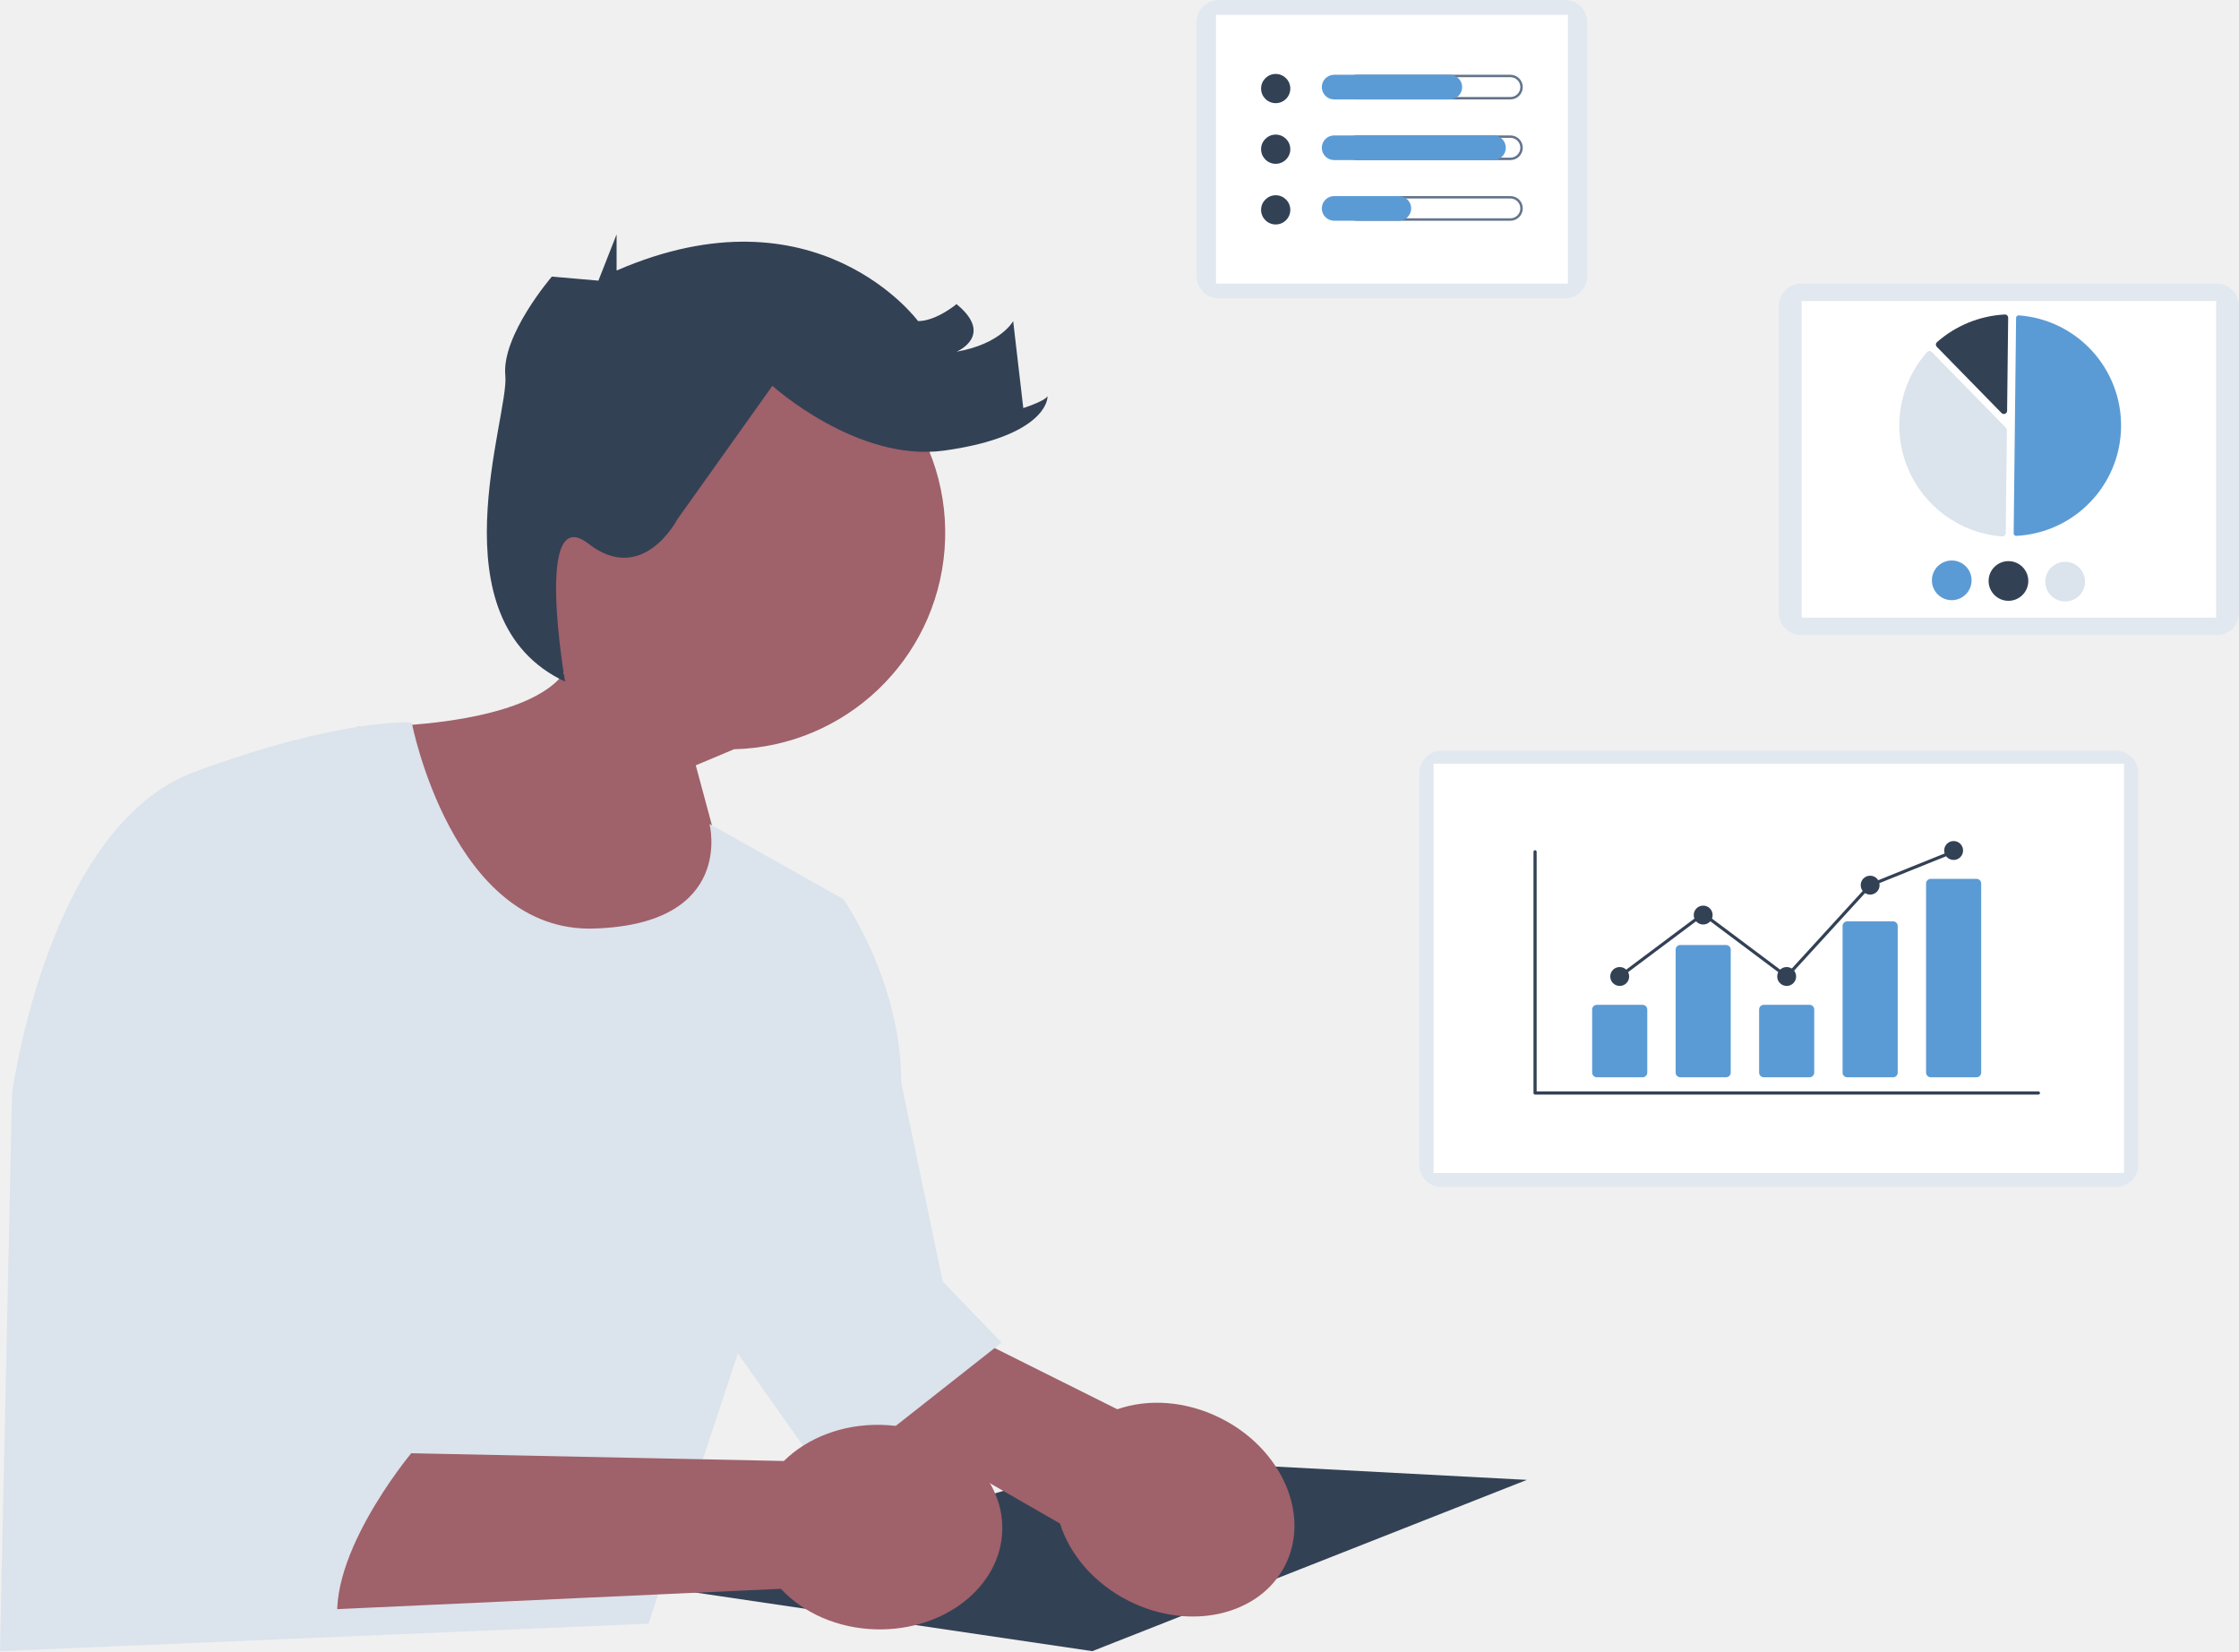
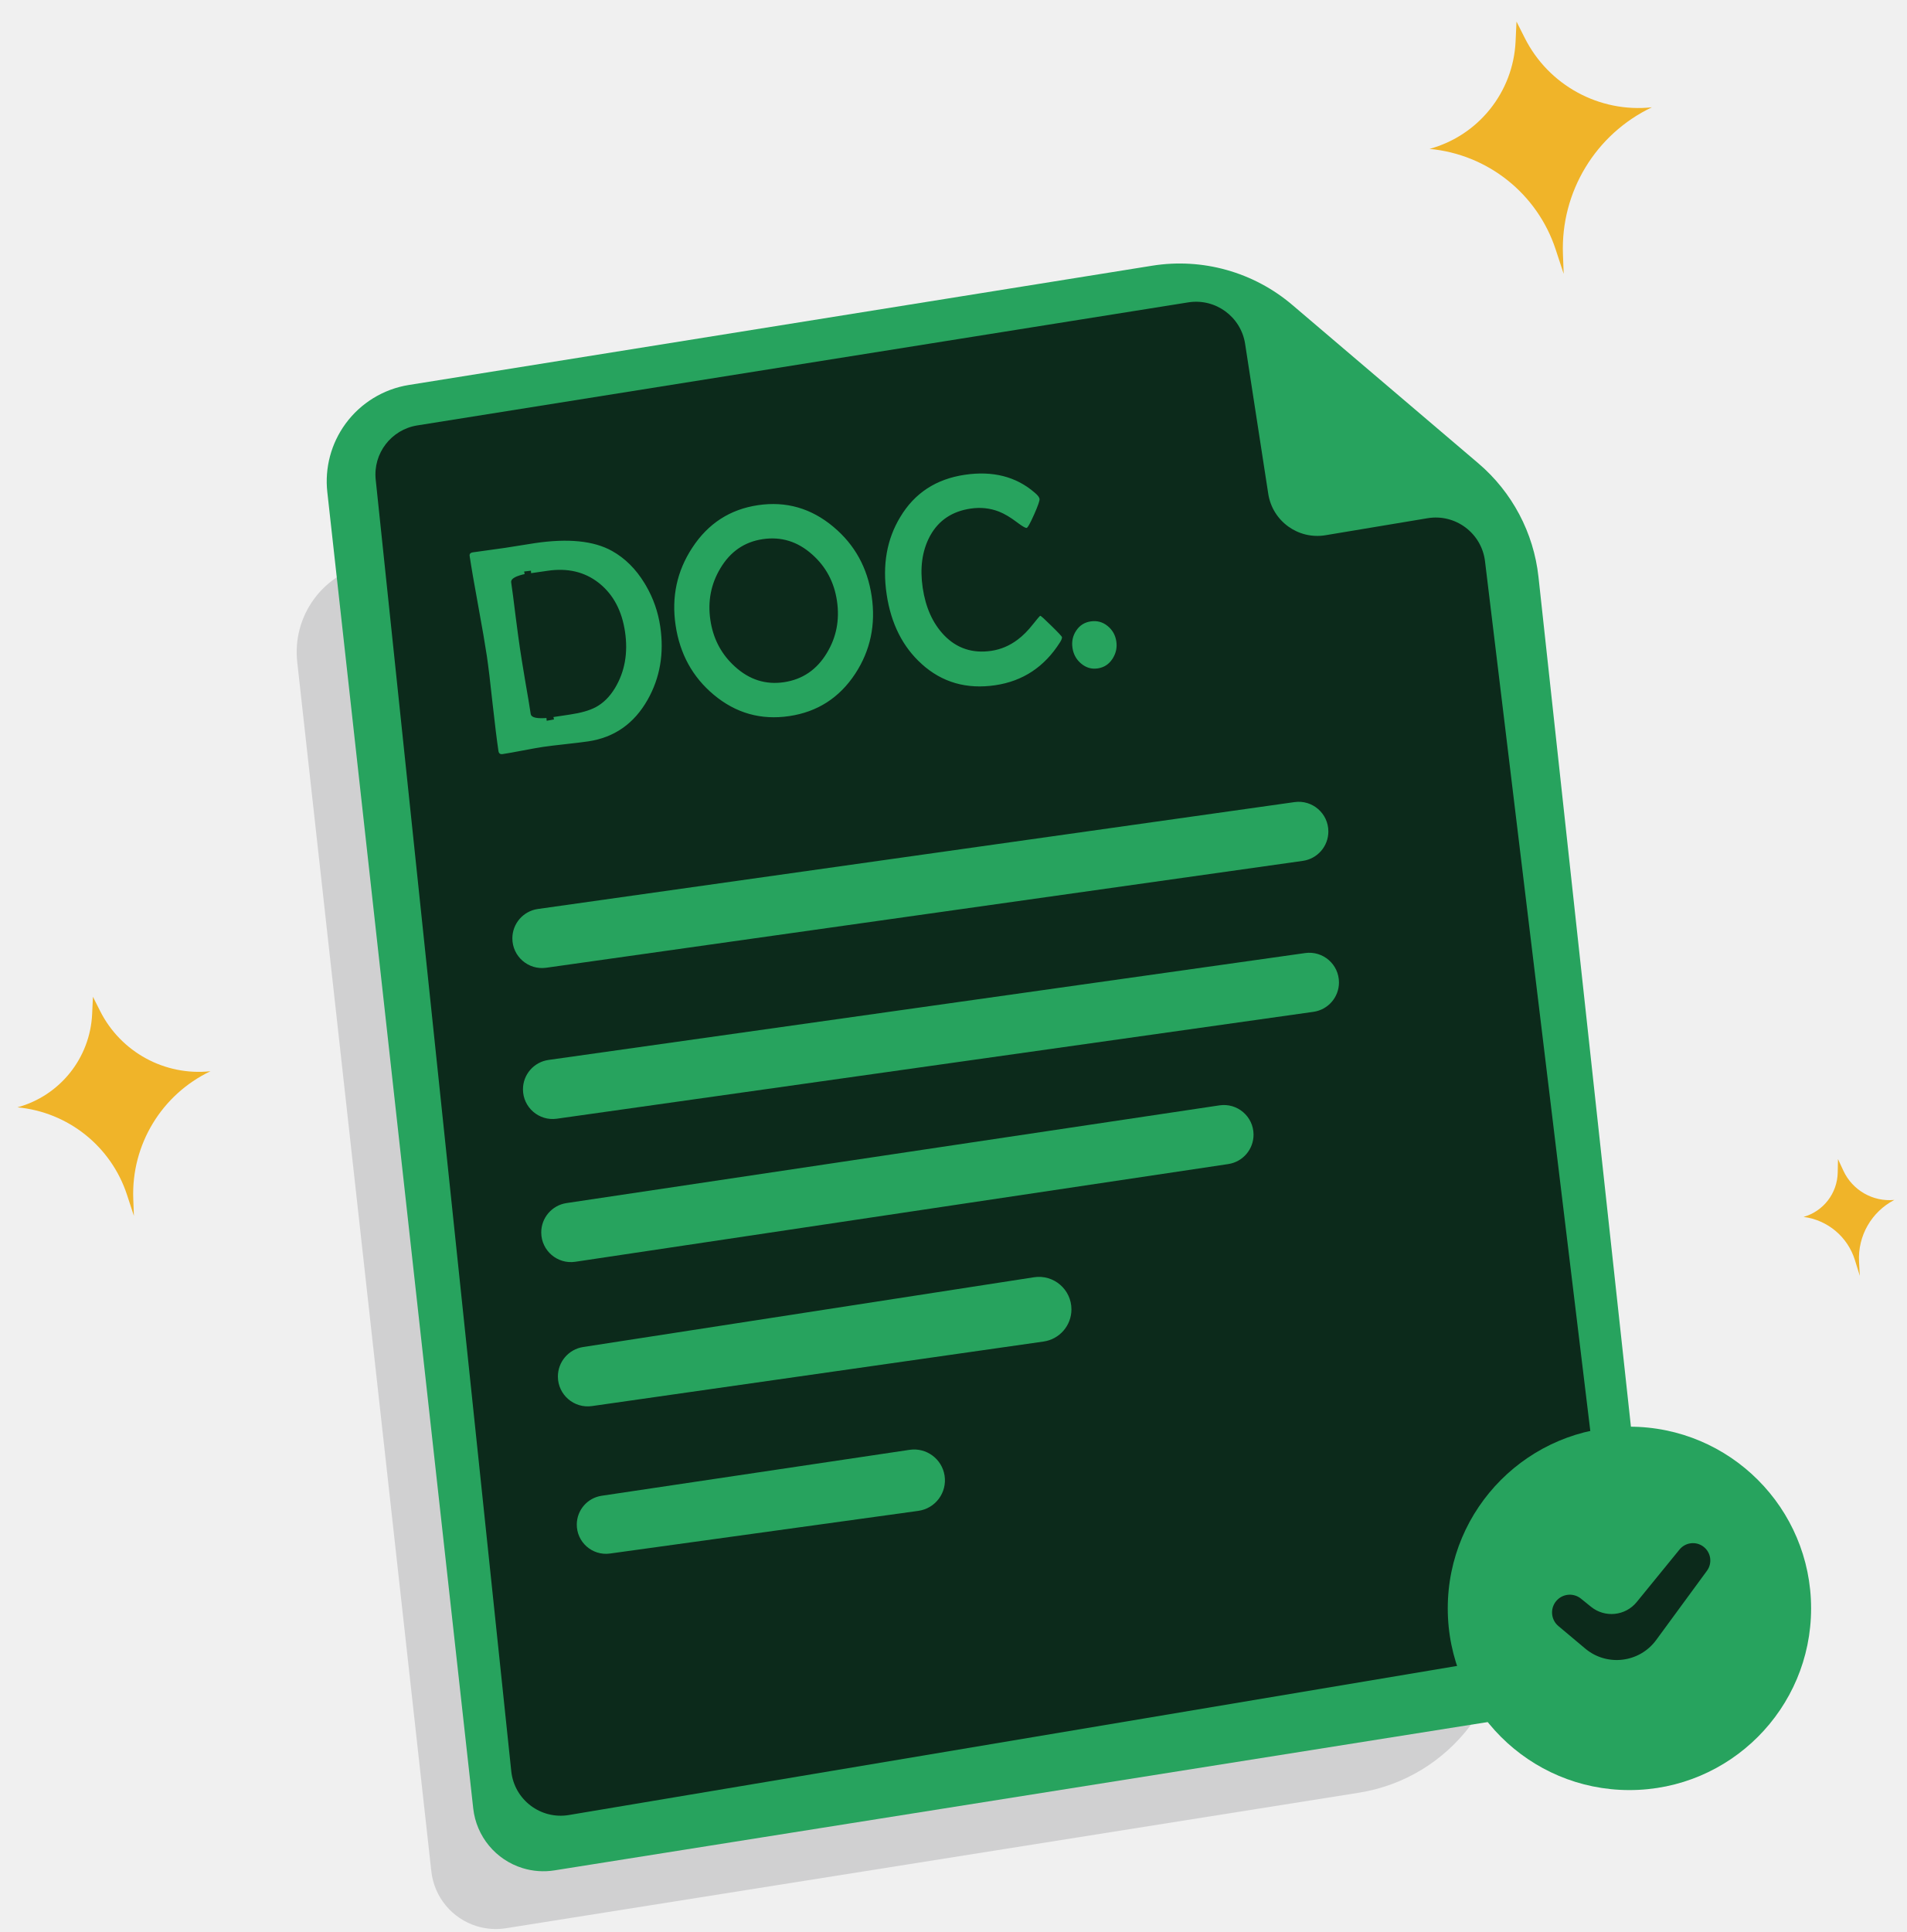
- <svg xmlns="http://www.w3.org/2000/svg" width="799.788" height="589.942" viewBox="0 0 799.788 589.942">
-   <g transform="translate(-580.75 -195.521)">
-     <g transform="translate(580.75 279.264)">
-       <path d="M327.223,123.869a77.328,77.328,0,1,1,76.183,98.7l-13.647,5.74L409.1,300.12l-99.737,18.791L268.827,214.577s58.838,1.1,73.859-19.181a77.244,77.244,0,0,1-15.463-71.527Z" transform="translate(-141.224 -38.612)" fill="#9f616a" />
-       <path d="M307.993,599.608,152.76,660.8,2,638.538l158.836-46.717Z" transform="translate(237.422 -154.604)" fill="#334155" />
-       <path d="M270.511,548.335,121.981,474.2,108.625,507.81l141.4,81.348c3.489,11.089,12.177,21.441,24.633,27.692,21.795,10.936,46.8,5.18,55.851-12.857s-1.28-41.525-23.075-52.461c-12.456-6.25-25.949-7.028-36.924-3.2Z" transform="translate(128.607 -128.563)" fill="#9f616a" />
-       <path d="M390.068,254.27s14.493,75.164,65.1,73.607S496.437,290.5,496.437,290.5l47.8,26.862s20.715,29.2,20.715,65.792l14.794,70.853,21.022,21.8-62.289,49.052-31.923-45.159-31.923,96.548L243,586.061l4.282-199.009s12.458-95.769,65.4-115.234,77.382-17.547,77.382-17.547Z" transform="translate(-243 -79.862)" fill="#dbe3ec" />
-       <path d="M323.9,84.394s30.355,27.464,61.433,23.128,36.859-15.177,36.859-19.514c0,0,0,1.445-8.673,4.336l-3.614-31.078s-4.336,8.151-20.237,10.942c0,0,13.732-5.737,0-17.012,0,0-7.227,6.071-13.732,6.071,0,0-36.137-49.146-107.688-18.068V30.285l-6.5,16.527-8.392-.73-8.23-.716S227.055,66.326,228.5,80.781s-25.972,87.057,21.344,109.3c0,0-11.226-64.488,8.288-49.311s31.8-8.673,31.8-8.673l33.969-47.7Z" transform="translate(-47.994 -30.285)" fill="#334155" />
-       <path d="M416.648,589.484,250.68,586.028l-8.028,57.045L415.6,635.147c7.9,8.53,20.181,14.169,34.113,14.489,24.378.559,44.516-15.342,44.979-35.518s-18.924-36.984-43.3-37.543c-13.933-.32-26.46,4.751-34.742,12.909Z" transform="translate(-136.659 -151.226)" fill="#9f616a" />
-       <path d="M626.737,430.822s5.45,34.259-10.9,45.938c0,0,5.45,42.045-7.786,55.281,0,0,24.324.985,19.559,13.729,0,0,35.723-5.943,31.051,8.851,0,0-33.059,39.677-25.094,65.387l-108.048-5.434L513.459,552.36" transform="translate(-511.892 -118.96)" fill="#dbe3ec" />
-     </g>
-     <rect width="164.394" height="125.592" rx="8" transform="translate(1216.144 296.843)" fill="#e2e8f0" />
-     <rect width="148.056" height="113.111" transform="translate(1224.313 303.084)" fill="#fff" />
-     <path d="M693.483,304.991h.059a39.474,39.474,0,0,0,.883-78.785.9.9,0,0,0-.681.236.891.891,0,0,0-.291.652l-.863,76.986a.9.9,0,0,0,.894.912Z" transform="translate(607.458 81.992)" fill="#5b9bd5" />
-     <path d="M667.344,237.433a1.163,1.163,0,0,1,.816.348l26.5,27.1a1.15,1.15,0,0,1,.33.822l-.413,36.838a1.145,1.145,0,0,1-.374.839,1.163,1.163,0,0,1-.874.3,39.733,39.733,0,0,1-26.87-65.862,1.164,1.164,0,0,1,.84-.393Z" transform="translate(602.638 83.496)" fill="#dbe3ec" />
-     <path d="M692.752,225.927a1.167,1.167,0,0,1,.793.324,1.146,1.146,0,0,1,.356.848l-.373,33.238a1.157,1.157,0,0,1-1.985.8l-23.127-23.652a1.16,1.16,0,0,1,.062-1.68,39.816,39.816,0,0,1,24.2-9.873Z" transform="translate(604.18 81.956)" fill="#334155" />
-     <path d="M681.007,310.621a7.09,7.09,0,1,1-7.01-7.169,7.09,7.09,0,0,1,7.01,7.169Z" transform="translate(604.012 92.328)" fill="#5b9bd5" />
-     <path d="M698.872,310.822a7.09,7.09,0,1,1-7.01-7.169A7.09,7.09,0,0,1,698.872,310.822Z" transform="translate(606.402 92.355)" fill="#334155" />
-     <path d="M716.738,311.022a7.09,7.09,0,1,1-7.01-7.169A7.09,7.09,0,0,1,716.738,311.022Z" transform="translate(608.792 92.382)" fill="#dbe3ec" />
-     <rect width="139.559" height="106.619" rx="8" transform="translate(1008.178 195.521)" fill="#e2e8f0" />
-     <rect width="125.69" height="96.024" transform="translate(1015.113 200.82)" fill="#fff" />
-     <ellipse cx="5.219" cy="5.219" rx="5.219" ry="5.219" transform="translate(1031.22 221.942)" fill="#334155" />
-     <path d="M731.229,373.016a3.539,3.539,0,0,1,0,7.078H676.342a3.539,3.539,0,0,1,0-7.078h54.887m0-.867H676.342a4.406,4.406,0,1,0,0,8.812h54.887a4.406,4.406,0,1,0,0-8.812Z" transform="translate(389.061 -149.916)" fill="#64748b" />
-     <path d="M709.256,380.961H667.938a4.406,4.406,0,1,1,0-8.812h41.319a4.406,4.406,0,0,1,0,8.812Z" transform="translate(389.376 -149.916)" fill="#5b9bd5" />
-     <ellipse cx="5.219" cy="5.219" rx="5.219" ry="5.219" transform="translate(1031.22 243.613)" fill="#334155" />
-     <path d="M731.229,395.53a3.539,3.539,0,0,1,0,7.078H676.342a3.539,3.539,0,0,1,0-7.078h54.887m0-.867H676.342a4.406,4.406,0,0,0,0,8.812h54.887a4.406,4.406,0,1,0,0-8.812Z" transform="translate(389.061 -150.76)" fill="#64748b" />
-     <path d="M724.859,403.476H667.938a4.406,4.406,0,1,1,0-8.812h56.921a4.406,4.406,0,0,1,0,8.812Z" transform="translate(389.376 -150.76)" fill="#5b9bd5" />
-     <ellipse cx="5.219" cy="5.219" rx="5.219" ry="5.219" transform="translate(1031.22 265.283)" fill="#334155" />
-     <path d="M731.229,418.045a3.539,3.539,0,0,1,0,7.078H676.342a3.539,3.539,0,1,1,0-7.078h54.887m0-.867H676.342a4.406,4.406,0,1,0,0,8.812h54.887a4.406,4.406,0,1,0,0-8.812Z" transform="translate(389.061 -151.604)" fill="#64748b" />
-     <path d="M691.053,425.991H667.938a4.406,4.406,0,1,1,0-8.812h23.115a4.406,4.406,0,1,1,0,8.812Z" transform="translate(389.376 -151.604)" fill="#5b9bd5" />
-     <g transform="translate(1087.726 463.735)">
-       <rect width="256.836" height="155.887" rx="8" transform="translate(0 0)" fill="#e2e8f0" />
-       <rect width="246.626" height="146.224" transform="translate(5.105 4.655)" fill="#fff" />
-       <path d="M428.482,358.025H248.7a.563.563,0,0,1-.563-.563V271.291a.563.563,0,1,1,1.125,0V356.9H428.482a.563.563,0,1,1,0,1.125Z" transform="translate(-207.337 -235.153)" fill="#334155" />
-       <path d="M298.277,381.273H281.925a1.672,1.672,0,0,1-1.67-1.67V357.061a1.672,1.672,0,0,1,1.67-1.67h16.352a1.672,1.672,0,0,1,1.67,1.67V379.6A1.672,1.672,0,0,1,298.277,381.273Z" transform="translate(-218.506 -264.59)" fill="#5b9bd5" />
-       <path d="M343.993,369.876H327.64a1.672,1.672,0,0,1-1.67-1.67V324.284a1.672,1.672,0,0,1,1.67-1.67h16.352a1.672,1.672,0,0,1,1.67,1.67v43.922A1.672,1.672,0,0,1,343.993,369.876Z" transform="translate(-234.401 -253.193)" fill="#5b9bd5" />
-       <path d="M389.708,381.273H373.356a1.672,1.672,0,0,1-1.67-1.67V357.061a1.672,1.672,0,0,1,1.67-1.67h16.352a1.672,1.672,0,0,1,1.67,1.67V379.6A1.672,1.672,0,0,1,389.708,381.273Z" transform="translate(-250.296 -264.59)" fill="#5b9bd5" />
-       <path d="M435.424,365.378H419.072a1.636,1.636,0,0,1-1.67-1.594V311.27a1.636,1.636,0,0,1,1.67-1.594h16.352a1.636,1.636,0,0,1,1.67,1.594v52.513A1.636,1.636,0,0,1,435.424,365.378Z" transform="translate(-266.192 -248.695)" fill="#5b9bd5" />
-       <path d="M481.14,357.28H464.787a1.672,1.672,0,0,1-1.67-1.67V288.057a1.672,1.672,0,0,1,1.67-1.67H481.14a1.672,1.672,0,0,1,1.67,1.67V355.61A1.672,1.672,0,0,1,481.14,357.28Z" transform="translate(-282.087 -240.597)" fill="#5b9bd5" />
-       <circle cx="3.376" cy="3.376" r="3.376" transform="translate(68.219 77.297)" fill="#334155" />
-       <circle cx="3.376" cy="3.376" r="3.376" transform="translate(98.039 55.354)" fill="#334155" />
-       <circle cx="3.376" cy="3.376" r="3.376" transform="translate(127.86 77.297)" fill="#334155" />
-       <circle cx="3.376" cy="3.376" r="3.376" transform="translate(157.68 44.664)" fill="#334155" />
-       <circle cx="3.376" cy="3.376" r="3.376" transform="translate(187.501 32.285)" fill="#334155" />
-       <path d="M226.155,182.263l-29.891-22.389L166.78,181.958l-.674-.9,30.158-22.589,29.749,22.283L255.575,148.4l.118-.048,29.821-12.015.421,1.044-29.7,11.967Z" transform="translate(-94.848 -100.834)" fill="#334155" />
-     </g>
-   </g>
+ <svg xmlns="http://www.w3.org/2000/svg" width="384" height="389" viewBox="0 0 384 389" fill="none">
+   <path d="M370.068 236.1L370.123 233.377L371.213 235.724C373.041 239.66 377.153 242.016 381.474 241.602C376.863 243.988 374.08 248.856 374.363 254.04L374.518 256.882L373.526 253.693C372.074 249.029 368.035 245.64 363.19 245.021C367.194 243.882 369.984 240.262 370.068 236.1Z" fill="#f0b429" />
+   <path d="M18.554 204.175L18.716 200.697L20.164 203.574C24.328 211.842 33.178 216.668 42.384 215.689C32.539 220.381 26.427 230.479 26.836 241.377L26.964 244.806L25.566 240.544C22.372 230.812 13.707 223.904 3.508 222.958C12.066 220.622 18.143 213.037 18.554 204.175Z" fill="#f0b429" />
+   <path d="M305.199 8.347L305.385 4.341L307.053 7.654C311.849 17.177 322.041 22.734 332.644 21.607C321.305 27.011 314.266 38.641 314.737 51.192L314.885 55.141L313.274 50.233C309.596 39.024 299.617 31.068 287.871 29.979C297.727 27.289 304.725 18.552 305.199 8.347Z" fill="#f0b429" />
+   <path d="M86.859 376.782L59.853 133.273C59.355 128.782 60.559 124.267 63.228 120.62C66.036 116.784 70.243 114.211 74.937 113.458L211.235 91.599C221.346 89.978 231.661 92.866 239.46 99.503L272.026 127.216C278.837 133.012 283.17 141.194 284.138 150.084L302.917 322.609C304.936 341.162 292.044 358.036 273.613 360.963L101.889 388.241C99.921 388.554 97.906 388.412 96.001 387.826C91.025 386.295 87.433 381.956 86.859 376.782Z" fill="#0b0b10" fill-opacity="0.14" />
+   <path d="M95.297 364.124L65.913 99.079C65.371 94.192 66.681 89.28 69.585 85.312C72.64 81.136 77.22 78.334 82.329 77.514L232.02 53.499C242.134 51.877 252.451 54.767 260.251 61.407L297.702 93.288C304.51 99.083 308.842 107.264 309.809 116.153L330.693 308.089C332.712 326.641 319.821 343.513 301.392 346.442L111.651 376.592C109.508 376.933 107.316 376.778 105.242 376.14C99.829 374.474 95.921 369.753 95.297 364.124Z" fill="#27a35e" />
+   <path d="M239.276 60.882L84.027 85.656C78.779 86.493 75.103 91.289 75.657 96.575L102.956 356.629C103.558 362.362 108.871 366.401 114.556 365.447L315.907 331.653C321.178 330.769 324.822 325.895 324.179 320.589L299.043 113.003C298.358 107.346 293.092 103.404 287.472 104.341L266.921 107.766C261.427 108.682 256.244 104.932 255.394 99.427L250.734 69.232C249.889 63.754 244.749 60.008 239.276 60.882Z" fill="#0c2a1b" />
+   <path d="M328.125 360.424C348.33 360.424 364.709 344.045 364.709 323.84C364.709 303.635 348.33 287.256 328.125 287.256C307.92 287.256 291.541 303.635 291.541 323.84C291.541 344.045 307.92 360.424 328.125 360.424Z" fill="#27a35e" />
+   <path d="M319.225 331.933L313.821 327.399C312.184 326.026 312.11 323.533 313.662 322.064C314.963 320.834 316.974 320.756 318.366 321.882L320.392 323.52C323.197 325.79 327.309 325.363 329.59 322.567L338.212 311.992C339.393 310.543 341.505 310.281 343.005 311.396C344.546 312.542 344.873 314.717 343.738 316.266L333.512 330.21C330.142 334.805 323.59 335.595 319.225 331.933Z" fill="#0c2a1b" />
+   <path d="M107.64 108.863C114.383 107.863 119.69 108.374 123.485 110.493C126.193 112.005 128.439 114.239 130.227 117.18L130.533 117.695C132.033 120.285 133.006 123.078 133.45 126.071C134.27 131.595 133.406 136.628 130.846 141.147C128.054 146.077 123.94 148.964 118.531 149.767C117.518 149.917 115.99 150.104 113.951 150.327C111.934 150.548 110.43 150.731 109.437 150.879C108.54 151.012 107.185 151.253 105.364 151.602C103.56 151.948 102.196 152.19 101.278 152.326C100.961 152.373 100.62 152.342 100.338 152.133C100.055 151.923 99.927 151.606 99.88 151.289C99.567 149.176 99.171 145.983 98.695 141.713V141.711C98.239 137.441 97.855 134.252 97.541 132.14C97.21 129.91 96.635 126.56 95.814 122.088C94.992 117.613 94.413 114.249 94.079 112.002C94.033 111.692 94.089 111.365 94.327 111.106C94.548 110.867 94.859 110.76 95.163 110.715C95.881 110.608 96.946 110.46 98.359 110.271C99.789 110.078 100.859 109.929 101.569 109.823C102.222 109.726 103.221 109.568 104.568 109.349C105.917 109.129 106.941 108.967 107.64 108.863ZM152.563 101.221C158.362 100.36 163.561 101.852 168.128 105.678C172.525 109.342 175.159 114.112 176.026 119.961C176.894 125.808 175.769 131.136 172.646 135.916L172.645 135.917C169.382 140.886 164.828 143.814 159.012 144.677C153.177 145.543 147.969 144.074 143.426 140.282C139.05 136.633 136.426 131.852 135.553 125.967C134.688 120.136 135.833 114.806 138.992 110.001C142.251 105.014 146.784 102.078 152.563 101.221ZM110.537 144.521C110.606 144.507 110.755 144.482 110.984 144.445C110.962 144.317 110.897 144.226 110.841 144.172C110.746 144.08 110.642 144.054 110.626 144.05C110.569 144.034 110.521 144.033 110.519 144.033L110.493 144.032L110.537 144.521ZM120.214 117.715C117.512 115.617 114.242 114.842 110.357 115.418C108.65 115.671 107.447 115.844 106.752 115.938C106.412 115.983 106.175 116.012 106.063 116.02C106.057 116.02 106.033 116.018 106.002 116.019C105.02 116.228 104.327 116.457 103.895 116.693C103.405 116.961 103.425 117.127 103.429 117.153C103.65 118.645 103.943 120.884 104.307 123.867L104.816 127.753C104.966 128.863 105.096 129.788 105.206 130.528C105.423 131.989 105.777 134.18 106.27 137.103C106.782 140.025 107.149 142.225 107.367 143.698C107.373 143.735 107.41 143.906 107.972 144.022C108.494 144.13 109.294 144.143 110.401 144.039C110.445 144.029 110.497 144.019 110.538 144.012C110.68 143.987 110.93 143.947 111.281 143.893C111.987 143.783 113.122 143.612 114.685 143.38C116.877 143.055 118.546 142.572 119.719 141.951C121.161 141.181 122.397 139.964 123.419 138.272C125.328 135.093 125.986 131.435 125.368 127.271C124.764 123.202 123.124 120.103 120.474 117.923L120.214 117.715ZM194.192 95.103C199.977 94.244 204.83 95.469 208.69 98.818L209.062 99.149L209.066 99.154L209.072 99.159C209.46 99.537 209.766 99.95 209.831 100.389C209.858 100.57 209.824 100.776 209.782 100.956C209.737 101.153 209.665 101.389 209.57 101.66C209.38 102.204 209.087 102.924 208.693 103.815L208.692 103.817C208.298 104.698 207.97 105.376 207.71 105.842C207.581 106.073 207.459 106.266 207.349 106.41C207.294 106.482 207.231 106.555 207.161 106.616C207.101 106.668 206.981 106.76 206.813 106.785C206.619 106.814 206.43 106.757 206.297 106.706C206.148 106.649 205.981 106.564 205.805 106.461C205.539 106.305 205.22 106.091 204.85 105.821L204.462 105.533C203.175 104.562 202.016 103.88 200.982 103.472C199.268 102.805 197.452 102.613 195.526 102.898C191.967 103.427 189.405 105.14 187.783 108.045L187.629 108.329C186.183 111.102 185.729 114.411 186.304 118.287C186.879 122.163 188.27 125.232 190.451 127.527C192.901 130.082 195.922 131.088 199.57 130.547C201.375 130.279 203.052 129.571 204.605 128.411L204.606 128.409C205.628 127.653 206.644 126.635 207.65 125.346L207.652 125.344C208.085 124.795 208.426 124.375 208.674 124.089C208.797 123.947 208.903 123.831 208.989 123.746C209.031 123.704 209.078 123.662 209.124 123.626C209.147 123.608 209.179 123.585 209.216 123.563C209.246 123.546 209.316 123.509 209.411 123.495C209.54 123.476 209.643 123.51 209.682 123.523C209.732 123.541 209.775 123.563 209.806 123.581C209.868 123.617 209.932 123.663 209.993 123.709C210.118 123.804 210.279 123.941 210.47 124.113C210.854 124.46 211.394 124.978 212.088 125.664C212.782 126.342 213.31 126.875 213.67 127.261C213.849 127.452 213.992 127.614 214.095 127.742C214.146 127.806 214.193 127.869 214.231 127.929C214.257 127.968 214.324 128.076 214.344 128.209C214.379 128.446 214.322 128.687 214.241 128.9C214.158 129.121 214.029 129.36 213.867 129.615C210.677 134.653 206.215 137.613 200.508 138.46C194.58 139.34 189.482 137.876 185.263 134.059V134.058C181.338 130.512 178.94 125.72 178.05 119.72C177.159 113.717 178.088 108.411 180.866 103.833C183.823 98.893 188.281 95.98 194.192 95.103ZM163.213 112.008C160.408 109.497 157.237 108.521 153.666 109.051C150.138 109.574 147.419 111.44 145.487 114.693L145.486 114.695C143.651 117.753 143.002 121.108 143.547 124.78C144.055 128.205 145.486 131.066 147.843 133.383L148.326 133.839L148.328 133.84C151.122 136.391 154.265 137.388 157.793 136.864C161.382 136.332 164.139 134.458 166.089 131.203L166.09 131.201C167.944 128.141 168.599 124.767 168.048 121.056C167.503 117.385 165.893 114.378 163.215 112.01L163.213 112.008ZM219.571 124.621C220.981 124.412 222.253 124.754 223.35 125.644C224.435 126.524 225.086 127.675 225.293 129.07C225.487 130.381 225.238 131.612 224.554 132.745L224.411 132.971C223.625 134.159 222.52 134.869 221.123 135.076C219.72 135.284 218.451 134.902 217.351 133.954L217.16 133.784C216.231 132.921 215.668 131.828 215.475 130.526C215.266 129.117 215.541 127.828 216.31 126.688C217.081 125.522 218.179 124.828 219.571 124.621ZM106.144 115.507L106.233 115.949C106.249 115.94 106.277 115.923 106.309 115.896C106.335 115.874 106.398 115.814 106.44 115.715C106.471 115.642 106.483 115.557 106.474 115.468C106.334 115.486 106.224 115.498 106.144 115.507Z" fill="#27a35e" stroke="#0c2a1b" />
+   <path d="M262.823 191.895L110.452 213.416C107.504 213.832 105.312 216.355 105.312 219.332C105.312 222.965 108.527 225.757 112.123 225.249L264.494 203.727C267.442 203.311 269.634 200.788 269.634 197.811C269.634 194.179 266.42 191.387 262.823 191.895Z" fill="#27a35e" />
+   <path d="M260.686 161.499L108.315 183.02C105.367 183.437 103.176 185.96 103.176 188.937C103.176 192.569 106.39 195.361 109.987 194.853L262.358 173.332C265.306 172.915 267.497 170.393 267.497 167.415C267.497 163.783 264.283 160.991 260.686 161.499Z" fill="#27a35e" />
+   <path d="M245.571 222.559L114.085 242.234C111.138 242.674 108.967 245.218 108.993 248.197C109.026 251.828 112.262 254.591 115.853 254.053L247.34 234.379C250.286 233.938 252.457 231.395 252.431 228.416C252.399 224.785 249.162 222.022 245.571 222.559Z" fill="#27a35e" />
+   <path d="M208.217 257.171L117.437 271.215C114.486 271.672 112.318 274.224 112.345 277.21C112.377 280.846 115.606 283.621 119.206 283.107L210.143 270.113C213.366 269.653 215.76 266.893 215.76 263.637C215.76 259.625 212.182 256.558 208.217 257.171Z" fill="#27a35e" />
+   <path d="M183.162 291.917L121.159 301.165C118.322 301.588 116.206 303.997 116.151 306.865C116.082 310.475 119.254 313.293 122.831 312.798L184.929 304.206C188.368 303.73 190.748 300.527 190.212 297.097C189.684 293.727 186.536 291.414 183.162 291.917Z" fill="#27a35e" />
</svg>
